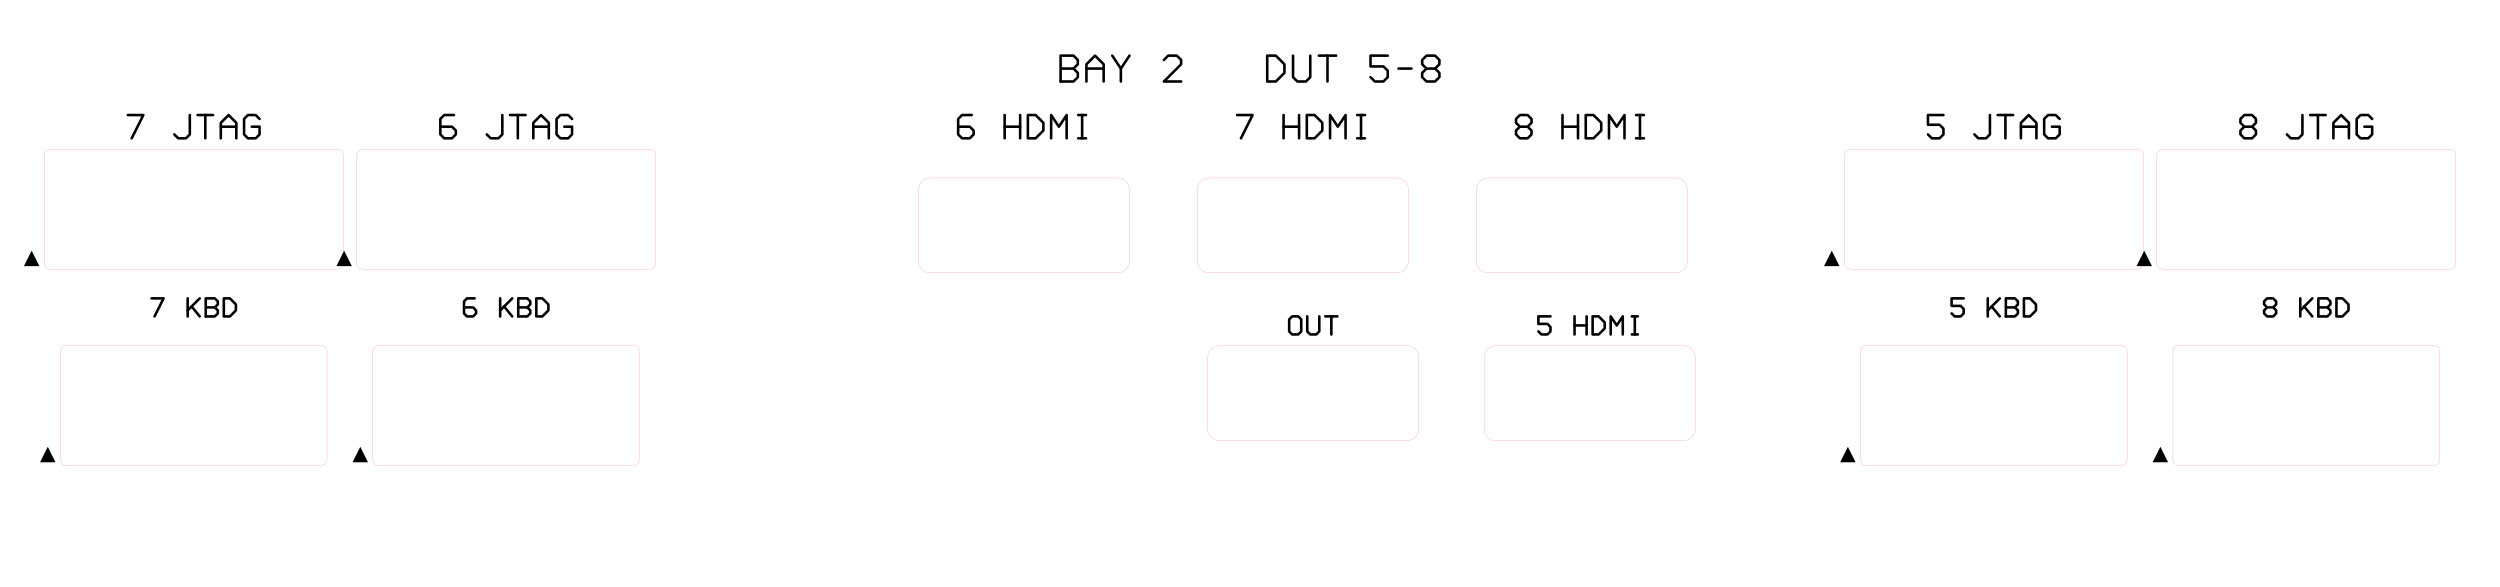
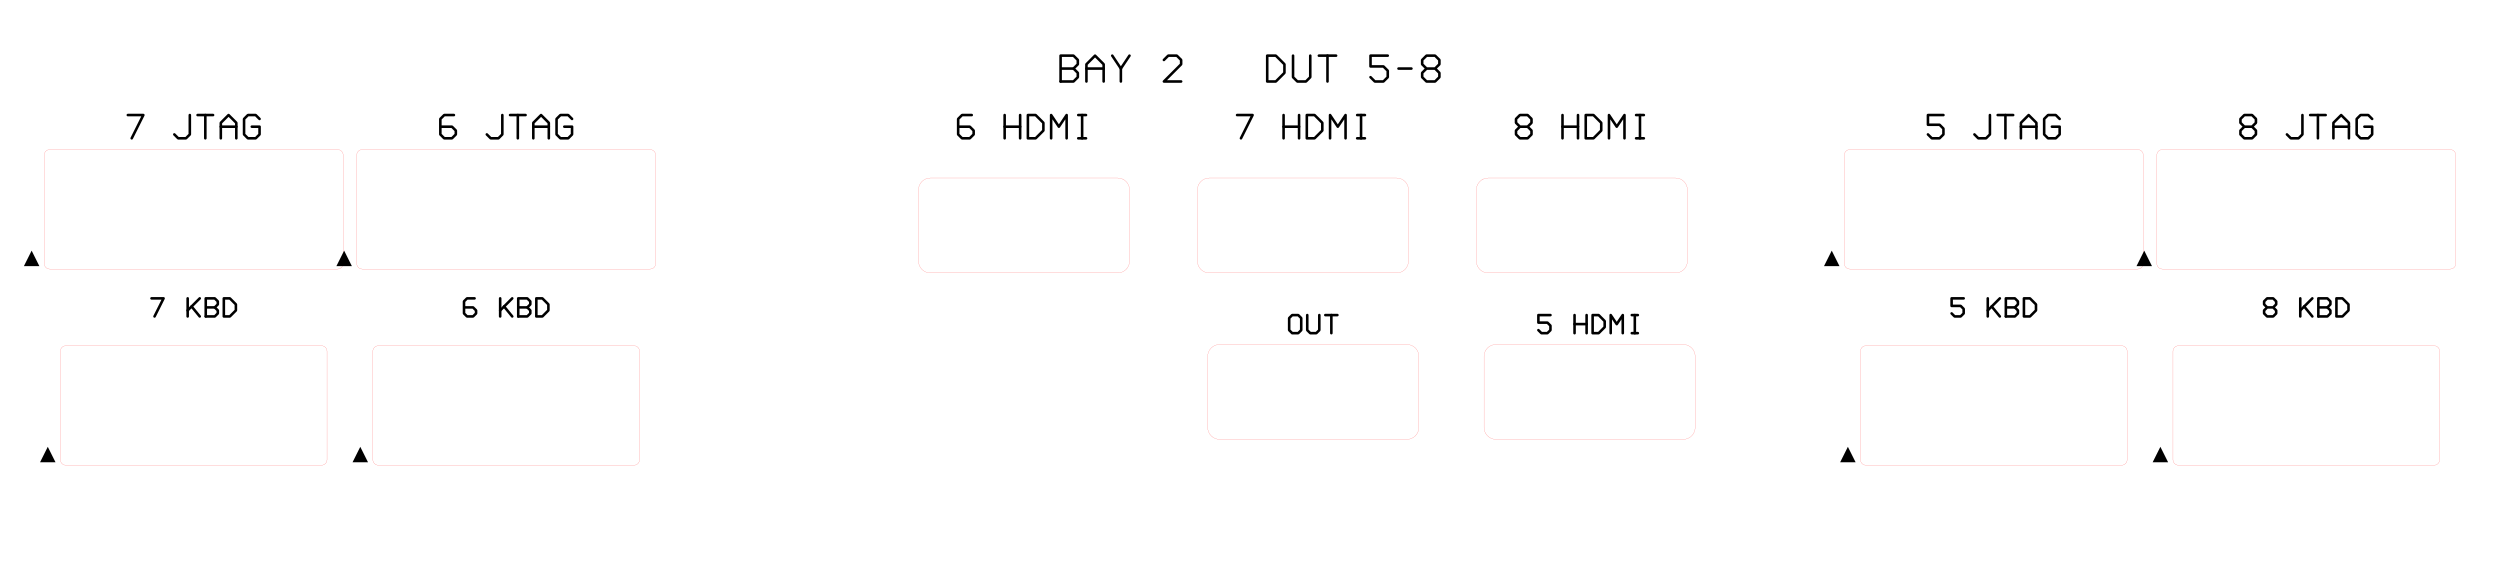
<svg xmlns="http://www.w3.org/2000/svg" width="193.600mm" height="45.450mm" viewBox="0 0 193.600 45.450" version="1.1">
  <g id="cut">
    <path d="M 72.05,13.785 L 86.55,13.785 A 0.925,0.925 0 0 1 87.475,14.71 L 87.475,20.21 A 0.925,0.925 0 0 1 86.55,21.135 L 72.05,21.135 A 0.925,0.925 0 0 1 71.125,20.21 L 71.125,14.71 A 0.925,0.925 0 0 1 72.05,13.785 Z" style="fill:none;stroke:#ff0000;stroke-width:0.01" />
    <path d="M 93.65,13.785 L 108.15,13.785 A 0.925,0.925 0 0 1 109.075,14.71 L 109.075,20.21 A 0.925,0.925 0 0 1 108.15,21.135 L 93.65,21.135 A 0.925,0.925 0 0 1 92.725,20.21 L 92.725,14.71 A 0.925,0.925 0 0 1 93.65,13.785 Z" style="fill:none;stroke:#ff0000;stroke-width:0.01" />
    <path d="M 115.25,13.785 L 129.75,13.785 A 0.925,0.925 0 0 1 130.675,14.71 L 130.675,20.21 A 0.925,0.925 0 0 1 129.75,21.135 L 115.25,21.135 A 0.925,0.925 0 0 1 114.325,20.21 L 114.325,14.71 A 0.925,0.925 0 0 1 115.25,13.785 Z" style="fill:none;stroke:#ff0000;stroke-width:0.01" />
    <path d="M 143.25,11.585 L 165.55,11.585 A 0.425,0.425 0 0 1 165.975,12.01 L 165.975,20.41 A 0.425,0.425 0 0 1 165.55,20.835 L 143.25,20.835 A 0.425,0.425 0 0 1 142.825,20.41 L 142.825,12.01 A 0.425,0.425 0 0 1 143.25,11.585 Z" style="fill:none;stroke:#ff0000;stroke-width:0.01" />
    <path d="M 144.5,26.775 L 164.3,26.775 A 0.425,0.425 0 0 1 164.725,27.2 L 164.725,35.6 A 0.425,0.425 0 0 1 164.3,36.025 L 144.5,36.025 A 0.425,0.425 0 0 1 144.075,35.6 L 144.075,27.2 A 0.425,0.425 0 0 1 144.5,26.775 Z" style="fill:none;stroke:#ff0000;stroke-width:0.01" />
    <path d="M 28.05,11.585 L 50.35,11.585 A 0.425,0.425 0 0 1 50.775,12.01 L 50.775,20.41 A 0.425,0.425 0 0 1 50.35,20.835 L 28.05,20.835 A 0.425,0.425 0 0 1 27.625,20.41 L 27.625,12.01 A 0.425,0.425 0 0 1 28.05,11.585 Z" style="fill:none;stroke:#ff0000;stroke-width:0.01" />
    <path d="M 29.3,26.775 L 49.1,26.775 A 0.425,0.425 0 0 1 49.525,27.2 L 49.525,35.6 A 0.425,0.425 0 0 1 49.1,36.025 L 29.3,36.025 A 0.425,0.425 0 0 1 28.875,35.6 L 28.875,27.2 A 0.425,0.425 0 0 1 29.3,26.775 Z" style="fill:none;stroke:#ff0000;stroke-width:0.01" />
    <path d="M 3.85,11.585 L 26.15,11.585 A 0.425,0.425 0 0 1 26.575,12.01 L 26.575,20.41 A 0.425,0.425 0 0 1 26.15,20.835 L 3.85,20.835 A 0.425,0.425 0 0 1 3.425,20.41 L 3.425,12.01 A 0.425,0.425 0 0 1 3.85,11.585 Z" style="fill:none;stroke:#ff0000;stroke-width:0.01" />
    <path d="M 5.1,26.775 L 24.9,26.775 A 0.425,0.425 0 0 1 25.325,27.2 L 25.325,35.6 A 0.425,0.425 0 0 1 24.9,36.025 L 5.1,36.025 A 0.425,0.425 0 0 1 4.675,35.6 L 4.675,27.2 A 0.425,0.425 0 0 1 5.1,26.775 Z" style="fill:none;stroke:#ff0000;stroke-width:0.01" />
    <path d="M 167.45,11.585 L 189.75,11.585 A 0.425,0.425 0 0 1 190.175,12.01 L 190.175,20.41 A 0.425,0.425 0 0 1 189.75,20.835 L 167.45,20.835 A 0.425,0.425 0 0 1 167.025,20.41 L 167.025,12.01 A 0.425,0.425 0 0 1 167.45,11.585 Z" style="fill:none;stroke:#ff0000;stroke-width:0.01" />
    <path d="M 168.7,26.775 L 188.5,26.775 A 0.425,0.425 0 0 1 188.925,27.2 L 188.925,35.6 A 0.425,0.425 0 0 1 188.5,36.025 L 168.7,36.025 A 0.425,0.425 0 0 1 168.275,35.6 L 168.275,27.2 A 0.425,0.425 0 0 1 168.7,26.775 Z" style="fill:none;stroke:#ff0000;stroke-width:0.01" />
-     <path d="M 94.45,26.775 L 108.95,26.775 A 0.925,0.925 0 0 1 109.875,27.7 L 109.875,33.2 A 0.925,0.925 0 0 1 108.95,34.125 L 94.45,34.125 A 0.925,0.925 0 0 1 93.525,33.2 L 93.525,27.7 A 0.925,0.925 0 0 1 94.45,26.775 Z" style="fill:none;stroke:#ff0000;stroke-width:0.01" />
-     <path d="M 115.85,26.775 L 130.35,26.775 A 0.925,0.925 0 0 1 131.275,27.7 L 131.275,33.2 A 0.925,0.925 0 0 1 130.35,34.125 L 115.85,34.125 A 0.925,0.925 0 0 1 114.925,33.2 L 114.925,27.7 A 0.925,0.925 0 0 1 115.85,26.775 Z" style="fill:none;stroke:#ff0000;stroke-width:0.01" />
+     <path d="M 94.45,26.675 L 108.95,26.675 A 0.925,0.925 0 0 1 109.875,27.6 L 109.875,33.1 A 0.925,0.925 0 0 1 108.95,34.025 L 94.45,34.025 A 0.925,0.925 0 0 1 93.525,33.1 L 93.525,27.6 A 0.925,0.925 0 0 1 94.45,26.675 Z" style="fill:none;stroke:#ff0000;stroke-width:0.01" />
+     <path d="M 115.85,26.675 L 130.35,26.675 A 0.925,0.925 0 0 1 131.275,27.6 L 131.275,33.1 A 0.925,0.925 0 0 1 130.35,34.025 L 115.85,34.025 A 0.925,0.925 0 0 1 114.925,33.1 L 114.925,27.6 A 0.925,0.925 0 0 1 115.85,26.675 Z" style="fill:none;stroke:#ff0000;stroke-width:0.01" />
  </g>
  <g id="engrave">
    <path d="M 75.25,8.91 L 74.5,8.91 L 74.2,9.21 L 74.2,10.41 L 74.5,10.71 L 75.1,10.71 L 75.4,10.41 L 75.4,10.11 L 75.1,9.81 L 74.2,9.81" style="fill:none;stroke:#000000;stroke-width:0.2;stroke-linecap:round;stroke-linejoin:round" />
    <path d="M 77.8,10.71 L 77.8,8.91" style="fill:none;stroke:#000000;stroke-width:0.2;stroke-linecap:round;stroke-linejoin:round" />
    <path d="M 79,10.71 L 79,8.91" style="fill:none;stroke:#000000;stroke-width:0.2;stroke-linecap:round;stroke-linejoin:round" />
    <path d="M 77.8,9.81 L 79,9.81" style="fill:none;stroke:#000000;stroke-width:0.2;stroke-linecap:round;stroke-linejoin:round" />
    <path d="M 79.6,10.71 L 79.6,8.91 L 80.2,8.91 L 80.8,9.51 L 80.8,10.11 L 80.2,10.71 L 79.6,10.71" style="fill:none;stroke:#000000;stroke-width:0.2;stroke-linecap:round;stroke-linejoin:round" />
    <path d="M 81.4,10.71 L 81.4,8.91 L 82,9.81 L 82.6,8.91 L 82.6,10.71" style="fill:none;stroke:#000000;stroke-width:0.2;stroke-linecap:round;stroke-linejoin:round" />
    <path d="M 83.5,8.91 L 84.1,8.91" style="fill:none;stroke:#000000;stroke-width:0.2;stroke-linecap:round;stroke-linejoin:round" />
    <path d="M 83.8,8.91 L 83.8,10.71" style="fill:none;stroke:#000000;stroke-width:0.2;stroke-linecap:round;stroke-linejoin:round" />
    <path d="M 83.5,10.71 L 84.1,10.71" style="fill:none;stroke:#000000;stroke-width:0.2;stroke-linecap:round;stroke-linejoin:round" />
    <path d="M 95.8,8.91 L 97,8.91 L 96.1,10.71" style="fill:none;stroke:#000000;stroke-width:0.2;stroke-linecap:round;stroke-linejoin:round" />
    <path d="M 99.4,10.71 L 99.4,8.91" style="fill:none;stroke:#000000;stroke-width:0.2;stroke-linecap:round;stroke-linejoin:round" />
    <path d="M 100.6,10.71 L 100.6,8.91" style="fill:none;stroke:#000000;stroke-width:0.2;stroke-linecap:round;stroke-linejoin:round" />
    <path d="M 99.4,9.81 L 100.6,9.81" style="fill:none;stroke:#000000;stroke-width:0.2;stroke-linecap:round;stroke-linejoin:round" />
    <path d="M 101.2,10.71 L 101.2,8.91 L 101.8,8.91 L 102.4,9.51 L 102.4,10.11 L 101.8,10.71 L 101.2,10.71" style="fill:none;stroke:#000000;stroke-width:0.2;stroke-linecap:round;stroke-linejoin:round" />
    <path d="M 103,10.71 L 103,8.91 L 103.6,9.81 L 104.2,8.91 L 104.2,10.71" style="fill:none;stroke:#000000;stroke-width:0.2;stroke-linecap:round;stroke-linejoin:round" />
    <path d="M 105.1,8.91 L 105.7,8.91" style="fill:none;stroke:#000000;stroke-width:0.2;stroke-linecap:round;stroke-linejoin:round" />
    <path d="M 105.4,8.91 L 105.4,10.71" style="fill:none;stroke:#000000;stroke-width:0.2;stroke-linecap:round;stroke-linejoin:round" />
    <path d="M 105.1,10.71 L 105.7,10.71" style="fill:none;stroke:#000000;stroke-width:0.2;stroke-linecap:round;stroke-linejoin:round" />
    <path d="M 117.7,9.81 L 117.4,9.51 L 117.4,9.21 L 117.7,8.91 L 118.3,8.91 L 118.6,9.21 L 118.6,9.51 L 118.3,9.81 L 117.7,9.81 L 117.4,10.11 L 117.4,10.41 L 117.7,10.71 L 118.3,10.71 L 118.6,10.41 L 118.6,10.11 L 118.3,9.81" style="fill:none;stroke:#000000;stroke-width:0.2;stroke-linecap:round;stroke-linejoin:round" />
    <path d="M 121,10.71 L 121,8.91" style="fill:none;stroke:#000000;stroke-width:0.2;stroke-linecap:round;stroke-linejoin:round" />
    <path d="M 122.2,10.71 L 122.2,8.91" style="fill:none;stroke:#000000;stroke-width:0.2;stroke-linecap:round;stroke-linejoin:round" />
    <path d="M 121,9.81 L 122.2,9.81" style="fill:none;stroke:#000000;stroke-width:0.2;stroke-linecap:round;stroke-linejoin:round" />
    <path d="M 122.8,10.71 L 122.8,8.91 L 123.4,8.91 L 124,9.51 L 124,10.11 L 123.4,10.71 L 122.8,10.71" style="fill:none;stroke:#000000;stroke-width:0.2;stroke-linecap:round;stroke-linejoin:round" />
    <path d="M 124.6,10.71 L 124.6,8.91 L 125.2,9.81 L 125.8,8.91 L 125.8,10.71" style="fill:none;stroke:#000000;stroke-width:0.2;stroke-linecap:round;stroke-linejoin:round" />
    <path d="M 126.7,8.91 L 127.3,8.91" style="fill:none;stroke:#000000;stroke-width:0.2;stroke-linecap:round;stroke-linejoin:round" />
    <path d="M 127,8.91 L 127,10.71" style="fill:none;stroke:#000000;stroke-width:0.2;stroke-linecap:round;stroke-linejoin:round" />
    <path d="M 126.7,10.71 L 127.3,10.71" style="fill:none;stroke:#000000;stroke-width:0.2;stroke-linecap:round;stroke-linejoin:round" />
    <path d="M 141.25,20.61 L 142.45,20.61 L 141.85,19.41 Z" style="fill:#000000;stroke:none" />
    <path d="M 150.5,8.91 L 149.3,8.91 L 149.3,9.66 L 150.2,9.66 L 150.5,9.96 L 150.5,10.41 L 150.2,10.71 L 149.6,10.71 L 149.3,10.41" style="fill:none;stroke:#000000;stroke-width:0.2;stroke-linecap:round;stroke-linejoin:round" />
    <path d="M 154.1,8.91 L 154.1,10.41 L 153.8,10.71 L 153.2,10.71 L 152.9,10.41" style="fill:none;stroke:#000000;stroke-width:0.2;stroke-linecap:round;stroke-linejoin:round" />
    <path d="M 154.7,8.91 L 155.9,8.91" style="fill:none;stroke:#000000;stroke-width:0.2;stroke-linecap:round;stroke-linejoin:round" />
    <path d="M 155.3,8.91 L 155.3,10.71" style="fill:none;stroke:#000000;stroke-width:0.2;stroke-linecap:round;stroke-linejoin:round" />
    <path d="M 156.5,10.71 L 156.5,9.51 L 157.1,8.91 L 157.7,9.51 L 157.7,10.71" style="fill:none;stroke:#000000;stroke-width:0.2;stroke-linecap:round;stroke-linejoin:round" />
    <path d="M 156.5,9.81 L 157.7,9.81" style="fill:none;stroke:#000000;stroke-width:0.2;stroke-linecap:round;stroke-linejoin:round" />
    <path d="M 159.5,9.21 L 159.2,8.91 L 158.6,8.91 L 158.3,9.21 L 158.3,10.41 L 158.6,10.71 L 159.2,10.71 L 159.5,10.41 L 159.5,9.81 L 158.9,9.81" style="fill:none;stroke:#000000;stroke-width:0.2;stroke-linecap:round;stroke-linejoin:round" />
    <path d="M 142.5,35.8 L 143.7,35.8 L 143.1,34.6 Z" style="fill:#000000;stroke:none" />
    <path d="M 152.067,23.105 L 151.133,23.105 L 151.133,23.688 L 151.833,23.688 L 152.067,23.922 L 152.067,24.272 L 151.833,24.505 L 151.367,24.505 L 151.133,24.272" style="fill:none;stroke:#000000;stroke-width:0.2;stroke-linecap:round;stroke-linejoin:round" />
    <path d="M 153.933,24.505 L 153.933,23.105" style="fill:none;stroke:#000000;stroke-width:0.2;stroke-linecap:round;stroke-linejoin:round" />
    <path d="M 154.867,23.105 L 153.933,24.038" style="fill:none;stroke:#000000;stroke-width:0.2;stroke-linecap:round;stroke-linejoin:round" />
    <path d="M 154.237,23.735 L 154.867,24.505" style="fill:none;stroke:#000000;stroke-width:0.2;stroke-linecap:round;stroke-linejoin:round" />
    <path d="M 155.333,24.505 L 155.333,23.105 L 156.033,23.105 L 156.267,23.338 L 156.267,23.572 L 156.033,23.805 L 155.333,23.805" style="fill:none;stroke:#000000;stroke-width:0.2;stroke-linecap:round;stroke-linejoin:round" />
    <path d="M 156.033,23.805 L 156.267,24.038 L 156.267,24.272 L 156.033,24.505 L 155.333,24.505" style="fill:none;stroke:#000000;stroke-width:0.2;stroke-linecap:round;stroke-linejoin:round" />
    <path d="M 156.733,24.505 L 156.733,23.105 L 157.2,23.105 L 157.667,23.572 L 157.667,24.038 L 157.2,24.505 L 156.733,24.505" style="fill:none;stroke:#000000;stroke-width:0.2;stroke-linecap:round;stroke-linejoin:round" />
    <path d="M 26.05,20.61 L 27.25,20.61 L 26.65,19.41 Z" style="fill:#000000;stroke:none" />
    <path d="M 35.15,8.91 L 34.4,8.91 L 34.1,9.21 L 34.1,10.41 L 34.4,10.71 L 35,10.71 L 35.3,10.41 L 35.3,10.11 L 35,9.81 L 34.1,9.81" style="fill:none;stroke:#000000;stroke-width:0.2;stroke-linecap:round;stroke-linejoin:round" />
    <path d="M 38.9,8.91 L 38.9,10.41 L 38.6,10.71 L 38,10.71 L 37.7,10.41" style="fill:none;stroke:#000000;stroke-width:0.2;stroke-linecap:round;stroke-linejoin:round" />
    <path d="M 39.5,8.91 L 40.7,8.91" style="fill:none;stroke:#000000;stroke-width:0.2;stroke-linecap:round;stroke-linejoin:round" />
    <path d="M 40.1,8.91 L 40.1,10.71" style="fill:none;stroke:#000000;stroke-width:0.2;stroke-linecap:round;stroke-linejoin:round" />
    <path d="M 41.3,10.71 L 41.3,9.51 L 41.9,8.91 L 42.5,9.51 L 42.5,10.71" style="fill:none;stroke:#000000;stroke-width:0.2;stroke-linecap:round;stroke-linejoin:round" />
    <path d="M 41.3,9.81 L 42.5,9.81" style="fill:none;stroke:#000000;stroke-width:0.2;stroke-linecap:round;stroke-linejoin:round" />
    <path d="M 44.3,9.21 L 44,8.91 L 43.4,8.91 L 43.1,9.21 L 43.1,10.41 L 43.4,10.71 L 44,10.71 L 44.3,10.41 L 44.3,9.81 L 43.7,9.81" style="fill:none;stroke:#000000;stroke-width:0.2;stroke-linecap:round;stroke-linejoin:round" />
    <path d="M 27.3,35.8 L 28.5,35.8 L 27.9,34.6 Z" style="fill:#000000;stroke:none" />
    <path d="M 36.75,23.105 L 36.167,23.105 L 35.933,23.338 L 35.933,24.272 L 36.167,24.505 L 36.633,24.505 L 36.867,24.272 L 36.867,24.038 L 36.633,23.805 L 35.933,23.805" style="fill:none;stroke:#000000;stroke-width:0.2;stroke-linecap:round;stroke-linejoin:round" />
    <path d="M 38.733,24.505 L 38.733,23.105" style="fill:none;stroke:#000000;stroke-width:0.2;stroke-linecap:round;stroke-linejoin:round" />
    <path d="M 39.667,23.105 L 38.733,24.038" style="fill:none;stroke:#000000;stroke-width:0.2;stroke-linecap:round;stroke-linejoin:round" />
    <path d="M 39.037,23.735 L 39.667,24.505" style="fill:none;stroke:#000000;stroke-width:0.2;stroke-linecap:round;stroke-linejoin:round" />
    <path d="M 40.133,24.505 L 40.133,23.105 L 40.833,23.105 L 41.067,23.338 L 41.067,23.572 L 40.833,23.805 L 40.133,23.805" style="fill:none;stroke:#000000;stroke-width:0.2;stroke-linecap:round;stroke-linejoin:round" />
    <path d="M 40.833,23.805 L 41.067,24.038 L 41.067,24.272 L 40.833,24.505 L 40.133,24.505" style="fill:none;stroke:#000000;stroke-width:0.2;stroke-linecap:round;stroke-linejoin:round" />
    <path d="M 41.533,24.505 L 41.533,23.105 L 42,23.105 L 42.467,23.572 L 42.467,24.038 L 42,24.505 L 41.533,24.505" style="fill:none;stroke:#000000;stroke-width:0.2;stroke-linecap:round;stroke-linejoin:round" />
    <path d="M 1.85,20.61 L 3.05,20.61 L 2.45,19.41 Z" style="fill:#000000;stroke:none" />
    <path d="M 9.9,8.91 L 11.1,8.91 L 10.2,10.71" style="fill:none;stroke:#000000;stroke-width:0.2;stroke-linecap:round;stroke-linejoin:round" />
    <path d="M 14.7,8.91 L 14.7,10.41 L 14.4,10.71 L 13.8,10.71 L 13.5,10.41" style="fill:none;stroke:#000000;stroke-width:0.2;stroke-linecap:round;stroke-linejoin:round" />
    <path d="M 15.3,8.91 L 16.5,8.91" style="fill:none;stroke:#000000;stroke-width:0.2;stroke-linecap:round;stroke-linejoin:round" />
    <path d="M 15.9,8.91 L 15.9,10.71" style="fill:none;stroke:#000000;stroke-width:0.2;stroke-linecap:round;stroke-linejoin:round" />
    <path d="M 17.1,10.71 L 17.1,9.51 L 17.7,8.91 L 18.3,9.51 L 18.3,10.71" style="fill:none;stroke:#000000;stroke-width:0.2;stroke-linecap:round;stroke-linejoin:round" />
    <path d="M 17.1,9.81 L 18.3,9.81" style="fill:none;stroke:#000000;stroke-width:0.2;stroke-linecap:round;stroke-linejoin:round" />
    <path d="M 20.1,9.21 L 19.8,8.91 L 19.2,8.91 L 18.9,9.21 L 18.9,10.41 L 19.2,10.71 L 19.8,10.71 L 20.1,10.41 L 20.1,9.81 L 19.5,9.81" style="fill:none;stroke:#000000;stroke-width:0.2;stroke-linecap:round;stroke-linejoin:round" />
    <path d="M 3.1,35.8 L 4.3,35.8 L 3.7,34.6 Z" style="fill:#000000;stroke:none" />
    <path d="M 11.733,23.105 L 12.667,23.105 L 11.967,24.505" style="fill:none;stroke:#000000;stroke-width:0.2;stroke-linecap:round;stroke-linejoin:round" />
    <path d="M 14.533,24.505 L 14.533,23.105" style="fill:none;stroke:#000000;stroke-width:0.2;stroke-linecap:round;stroke-linejoin:round" />
    <path d="M 15.467,23.105 L 14.533,24.038" style="fill:none;stroke:#000000;stroke-width:0.2;stroke-linecap:round;stroke-linejoin:round" />
    <path d="M 14.837,23.735 L 15.467,24.505" style="fill:none;stroke:#000000;stroke-width:0.2;stroke-linecap:round;stroke-linejoin:round" />
    <path d="M 15.933,24.505 L 15.933,23.105 L 16.633,23.105 L 16.867,23.338 L 16.867,23.572 L 16.633,23.805 L 15.933,23.805" style="fill:none;stroke:#000000;stroke-width:0.2;stroke-linecap:round;stroke-linejoin:round" />
    <path d="M 16.633,23.805 L 16.867,24.038 L 16.867,24.272 L 16.633,24.505 L 15.933,24.505" style="fill:none;stroke:#000000;stroke-width:0.2;stroke-linecap:round;stroke-linejoin:round" />
    <path d="M 17.333,24.505 L 17.333,23.105 L 17.8,23.105 L 18.267,23.572 L 18.267,24.038 L 17.8,24.505 L 17.333,24.505" style="fill:none;stroke:#000000;stroke-width:0.2;stroke-linecap:round;stroke-linejoin:round" />
    <path d="M 165.45,20.61 L 166.65,20.61 L 166.05,19.41 Z" style="fill:#000000;stroke:none" />
    <path d="M 173.8,9.81 L 173.5,9.51 L 173.5,9.21 L 173.8,8.91 L 174.4,8.91 L 174.7,9.21 L 174.7,9.51 L 174.4,9.81 L 173.8,9.81 L 173.5,10.11 L 173.5,10.41 L 173.8,10.71 L 174.4,10.71 L 174.7,10.41 L 174.7,10.11 L 174.4,9.81" style="fill:none;stroke:#000000;stroke-width:0.2;stroke-linecap:round;stroke-linejoin:round" />
    <path d="M 178.3,8.91 L 178.3,10.41 L 178,10.71 L 177.4,10.71 L 177.1,10.41" style="fill:none;stroke:#000000;stroke-width:0.2;stroke-linecap:round;stroke-linejoin:round" />
    <path d="M 178.9,8.91 L 180.1,8.91" style="fill:none;stroke:#000000;stroke-width:0.2;stroke-linecap:round;stroke-linejoin:round" />
    <path d="M 179.5,8.91 L 179.5,10.71" style="fill:none;stroke:#000000;stroke-width:0.2;stroke-linecap:round;stroke-linejoin:round" />
    <path d="M 180.7,10.71 L 180.7,9.51 L 181.3,8.91 L 181.9,9.51 L 181.9,10.71" style="fill:none;stroke:#000000;stroke-width:0.2;stroke-linecap:round;stroke-linejoin:round" />
    <path d="M 180.7,9.81 L 181.9,9.81" style="fill:none;stroke:#000000;stroke-width:0.2;stroke-linecap:round;stroke-linejoin:round" />
    <path d="M 183.7,9.21 L 183.4,8.91 L 182.8,8.91 L 182.5,9.21 L 182.5,10.41 L 182.8,10.71 L 183.4,10.71 L 183.7,10.41 L 183.7,9.81 L 183.1,9.81" style="fill:none;stroke:#000000;stroke-width:0.2;stroke-linecap:round;stroke-linejoin:round" />
    <path d="M 166.7,35.8 L 167.9,35.8 L 167.3,34.6 Z" style="fill:#000000;stroke:none" />
    <path d="M 175.567,23.805 L 175.333,23.572 L 175.333,23.338 L 175.567,23.105 L 176.033,23.105 L 176.267,23.338 L 176.267,23.572 L 176.033,23.805 L 175.567,23.805 L 175.333,24.038 L 175.333,24.272 L 175.567,24.505 L 176.033,24.505 L 176.267,24.272 L 176.267,24.038 L 176.033,23.805" style="fill:none;stroke:#000000;stroke-width:0.2;stroke-linecap:round;stroke-linejoin:round" />
    <path d="M 178.133,24.505 L 178.133,23.105" style="fill:none;stroke:#000000;stroke-width:0.2;stroke-linecap:round;stroke-linejoin:round" />
    <path d="M 179.067,23.105 L 178.133,24.038" style="fill:none;stroke:#000000;stroke-width:0.2;stroke-linecap:round;stroke-linejoin:round" />
    <path d="M 178.437,23.735 L 179.067,24.505" style="fill:none;stroke:#000000;stroke-width:0.2;stroke-linecap:round;stroke-linejoin:round" />
    <path d="M 179.533,24.505 L 179.533,23.105 L 180.233,23.105 L 180.467,23.338 L 180.467,23.572 L 180.233,23.805 L 179.533,23.805" style="fill:none;stroke:#000000;stroke-width:0.2;stroke-linecap:round;stroke-linejoin:round" />
    <path d="M 180.233,23.805 L 180.467,24.038 L 180.467,24.272 L 180.233,24.505 L 179.533,24.505" style="fill:none;stroke:#000000;stroke-width:0.2;stroke-linecap:round;stroke-linejoin:round" />
    <path d="M 180.933,24.505 L 180.933,23.105 L 181.4,23.105 L 181.867,23.572 L 181.867,24.038 L 181.4,24.505 L 180.933,24.505" style="fill:none;stroke:#000000;stroke-width:0.2;stroke-linecap:round;stroke-linejoin:round" />
-     <path d="M 100.067,25.9 L 99.833,25.667 L 99.833,24.733 L 100.067,24.5 L 100.533,24.5 L 100.767,24.733 L 100.767,25.667 L 100.533,25.9 L 100.067,25.9" style="fill:none;stroke:#000000;stroke-width:0.2;stroke-linecap:round;stroke-linejoin:round" />
-     <path d="M 101.233,24.5 L 101.233,25.667 L 101.467,25.9 L 101.933,25.9 L 102.167,25.667 L 102.167,24.5" style="fill:none;stroke:#000000;stroke-width:0.2;stroke-linecap:round;stroke-linejoin:round" />
-     <path d="M 102.633,24.5 L 103.567,24.5" style="fill:none;stroke:#000000;stroke-width:0.2;stroke-linecap:round;stroke-linejoin:round" />
-     <path d="M 103.1,24.5 L 103.1,25.9" style="fill:none;stroke:#000000;stroke-width:0.2;stroke-linecap:round;stroke-linejoin:round" />
-     <path d="M 120.067,24.5 L 119.133,24.5 L 119.133,25.083 L 119.833,25.083 L 120.067,25.317 L 120.067,25.667 L 119.833,25.9 L 119.367,25.9 L 119.133,25.667" style="fill:none;stroke:#000000;stroke-width:0.2;stroke-linecap:round;stroke-linejoin:round" />
-     <path d="M 121.933,25.9 L 121.933,24.5" style="fill:none;stroke:#000000;stroke-width:0.2;stroke-linecap:round;stroke-linejoin:round" />
-     <path d="M 122.867,25.9 L 122.867,24.5" style="fill:none;stroke:#000000;stroke-width:0.2;stroke-linecap:round;stroke-linejoin:round" />
-     <path d="M 121.933,25.2 L 122.867,25.2" style="fill:none;stroke:#000000;stroke-width:0.2;stroke-linecap:round;stroke-linejoin:round" />
-     <path d="M 123.333,25.9 L 123.333,24.5 L 123.8,24.5 L 124.267,24.967 L 124.267,25.433 L 123.8,25.9 L 123.333,25.9" style="fill:none;stroke:#000000;stroke-width:0.2;stroke-linecap:round;stroke-linejoin:round" />
-     <path d="M 124.733,25.9 L 124.733,24.5 L 125.2,25.2 L 125.667,24.5 L 125.667,25.9" style="fill:none;stroke:#000000;stroke-width:0.2;stroke-linecap:round;stroke-linejoin:round" />
-     <path d="M 126.367,24.5 L 126.833,24.5" style="fill:none;stroke:#000000;stroke-width:0.2;stroke-linecap:round;stroke-linejoin:round" />
-     <path d="M 126.6,24.5 L 126.6,25.9" style="fill:none;stroke:#000000;stroke-width:0.2;stroke-linecap:round;stroke-linejoin:round" />
-     <path d="M 126.367,25.9 L 126.833,25.9" style="fill:none;stroke:#000000;stroke-width:0.2;stroke-linecap:round;stroke-linejoin:round" />
+     <path d="M 100.067,25.8 L 99.833,25.567 L 99.833,24.633 L 100.067,24.4 L 100.533,24.4 L 100.767,24.633 L 100.767,25.567 L 100.533,25.8 L 100.067,25.8" style="fill:none;stroke:#000000;stroke-width:0.2;stroke-linecap:round;stroke-linejoin:round" />
+     <path d="M 101.233,24.4 L 101.233,25.567 L 101.467,25.8 L 101.933,25.8 L 102.167,25.567 L 102.167,24.4" style="fill:none;stroke:#000000;stroke-width:0.2;stroke-linecap:round;stroke-linejoin:round" />
+     <path d="M 102.633,24.4 L 103.567,24.4" style="fill:none;stroke:#000000;stroke-width:0.2;stroke-linecap:round;stroke-linejoin:round" />
+     <path d="M 103.1,24.4 L 103.1,25.8" style="fill:none;stroke:#000000;stroke-width:0.2;stroke-linecap:round;stroke-linejoin:round" />
+     <path d="M 120.067,24.4 L 119.133,24.4 L 119.133,24.983 L 119.833,24.983 L 120.067,25.217 L 120.067,25.567 L 119.833,25.8 L 119.367,25.8 L 119.133,25.567" style="fill:none;stroke:#000000;stroke-width:0.2;stroke-linecap:round;stroke-linejoin:round" />
+     <path d="M 121.933,25.8 L 121.933,24.4" style="fill:none;stroke:#000000;stroke-width:0.2;stroke-linecap:round;stroke-linejoin:round" />
+     <path d="M 122.867,25.8 L 122.867,24.4" style="fill:none;stroke:#000000;stroke-width:0.2;stroke-linecap:round;stroke-linejoin:round" />
+     <path d="M 121.933,25.1 L 122.867,25.1" style="fill:none;stroke:#000000;stroke-width:0.2;stroke-linecap:round;stroke-linejoin:round" />
+     <path d="M 123.333,25.8 L 123.333,24.4 L 123.8,24.4 L 124.267,24.867 L 124.267,25.333 L 123.8,25.8 L 123.333,25.8" style="fill:none;stroke:#000000;stroke-width:0.2;stroke-linecap:round;stroke-linejoin:round" />
+     <path d="M 124.733,25.8 L 124.733,24.4 L 125.2,25.1 L 125.667,24.4 L 125.667,25.8" style="fill:none;stroke:#000000;stroke-width:0.2;stroke-linecap:round;stroke-linejoin:round" />
+     <path d="M 126.367,24.4 L 126.833,24.4" style="fill:none;stroke:#000000;stroke-width:0.2;stroke-linecap:round;stroke-linejoin:round" />
+     <path d="M 126.6,24.4 L 126.6,25.8" style="fill:none;stroke:#000000;stroke-width:0.2;stroke-linecap:round;stroke-linejoin:round" />
+     <path d="M 126.367,25.8 L 126.833,25.8" style="fill:none;stroke:#000000;stroke-width:0.2;stroke-linecap:round;stroke-linejoin:round" />
    <path d="M 82.133,6.31 L 82.133,4.31 L 83.133,4.31 L 83.467,4.643 L 83.467,4.977 L 83.133,5.31 L 82.133,5.31" style="fill:none;stroke:#000000;stroke-width:0.2;stroke-linecap:round;stroke-linejoin:round" />
    <path d="M 83.133,5.31 L 83.467,5.643 L 83.467,5.977 L 83.133,6.31 L 82.133,6.31" style="fill:none;stroke:#000000;stroke-width:0.2;stroke-linecap:round;stroke-linejoin:round" />
    <path d="M 84.133,6.31 L 84.133,4.977 L 84.8,4.31 L 85.467,4.977 L 85.467,6.31" style="fill:none;stroke:#000000;stroke-width:0.2;stroke-linecap:round;stroke-linejoin:round" />
    <path d="M 84.133,5.31 L 85.467,5.31" style="fill:none;stroke:#000000;stroke-width:0.2;stroke-linecap:round;stroke-linejoin:round" />
    <path d="M 86.133,4.31 L 86.8,5.31 L 87.467,4.31" style="fill:none;stroke:#000000;stroke-width:0.2;stroke-linecap:round;stroke-linejoin:round" />
    <path d="M 86.8,5.31 L 86.8,6.31" style="fill:none;stroke:#000000;stroke-width:0.2;stroke-linecap:round;stroke-linejoin:round" />
    <path d="M 90.133,4.643 L 90.467,4.31 L 91.133,4.31 L 91.467,4.643 L 91.467,4.977 L 90.133,6.31 L 91.467,6.31" style="fill:none;stroke:#000000;stroke-width:0.2;stroke-linecap:round;stroke-linejoin:round" />
    <path d="M 98.133,6.31 L 98.133,4.31 L 98.8,4.31 L 99.467,4.977 L 99.467,5.643 L 98.8,6.31 L 98.133,6.31" style="fill:none;stroke:#000000;stroke-width:0.2;stroke-linecap:round;stroke-linejoin:round" />
    <path d="M 100.133,4.31 L 100.133,5.977 L 100.467,6.31 L 101.133,6.31 L 101.467,5.977 L 101.467,4.31" style="fill:none;stroke:#000000;stroke-width:0.2;stroke-linecap:round;stroke-linejoin:round" />
    <path d="M 102.133,4.31 L 103.467,4.31" style="fill:none;stroke:#000000;stroke-width:0.2;stroke-linecap:round;stroke-linejoin:round" />
    <path d="M 102.8,4.31 L 102.8,6.31" style="fill:none;stroke:#000000;stroke-width:0.2;stroke-linecap:round;stroke-linejoin:round" />
    <path d="M 107.467,4.31 L 106.133,4.31 L 106.133,5.143 L 107.133,5.143 L 107.467,5.477 L 107.467,5.977 L 107.133,6.31 L 106.467,6.31 L 106.133,5.977" style="fill:none;stroke:#000000;stroke-width:0.2;stroke-linecap:round;stroke-linejoin:round" />
    <path d="M 108.3,5.31 L 109.3,5.31" style="fill:none;stroke:#000000;stroke-width:0.2;stroke-linecap:round;stroke-linejoin:round" />
    <path d="M 110.467,5.31 L 110.133,4.977 L 110.133,4.643 L 110.467,4.31 L 111.133,4.31 L 111.467,4.643 L 111.467,4.977 L 111.133,5.31 L 110.467,5.31 L 110.133,5.643 L 110.133,5.977 L 110.467,6.31 L 111.133,6.31 L 111.467,5.977 L 111.467,5.643 L 111.133,5.31" style="fill:none;stroke:#000000;stroke-width:0.2;stroke-linecap:round;stroke-linejoin:round" />
  </g>
  <g id="ref" style="display:none">
    <path d="M 2,2 L 191.6,2 L 191.6,43.45 L 2,43.45 Z" style="fill:none;stroke:#0000ff;stroke-width:0.2;stroke-dasharray:1,1" />
  </g>
</svg>
